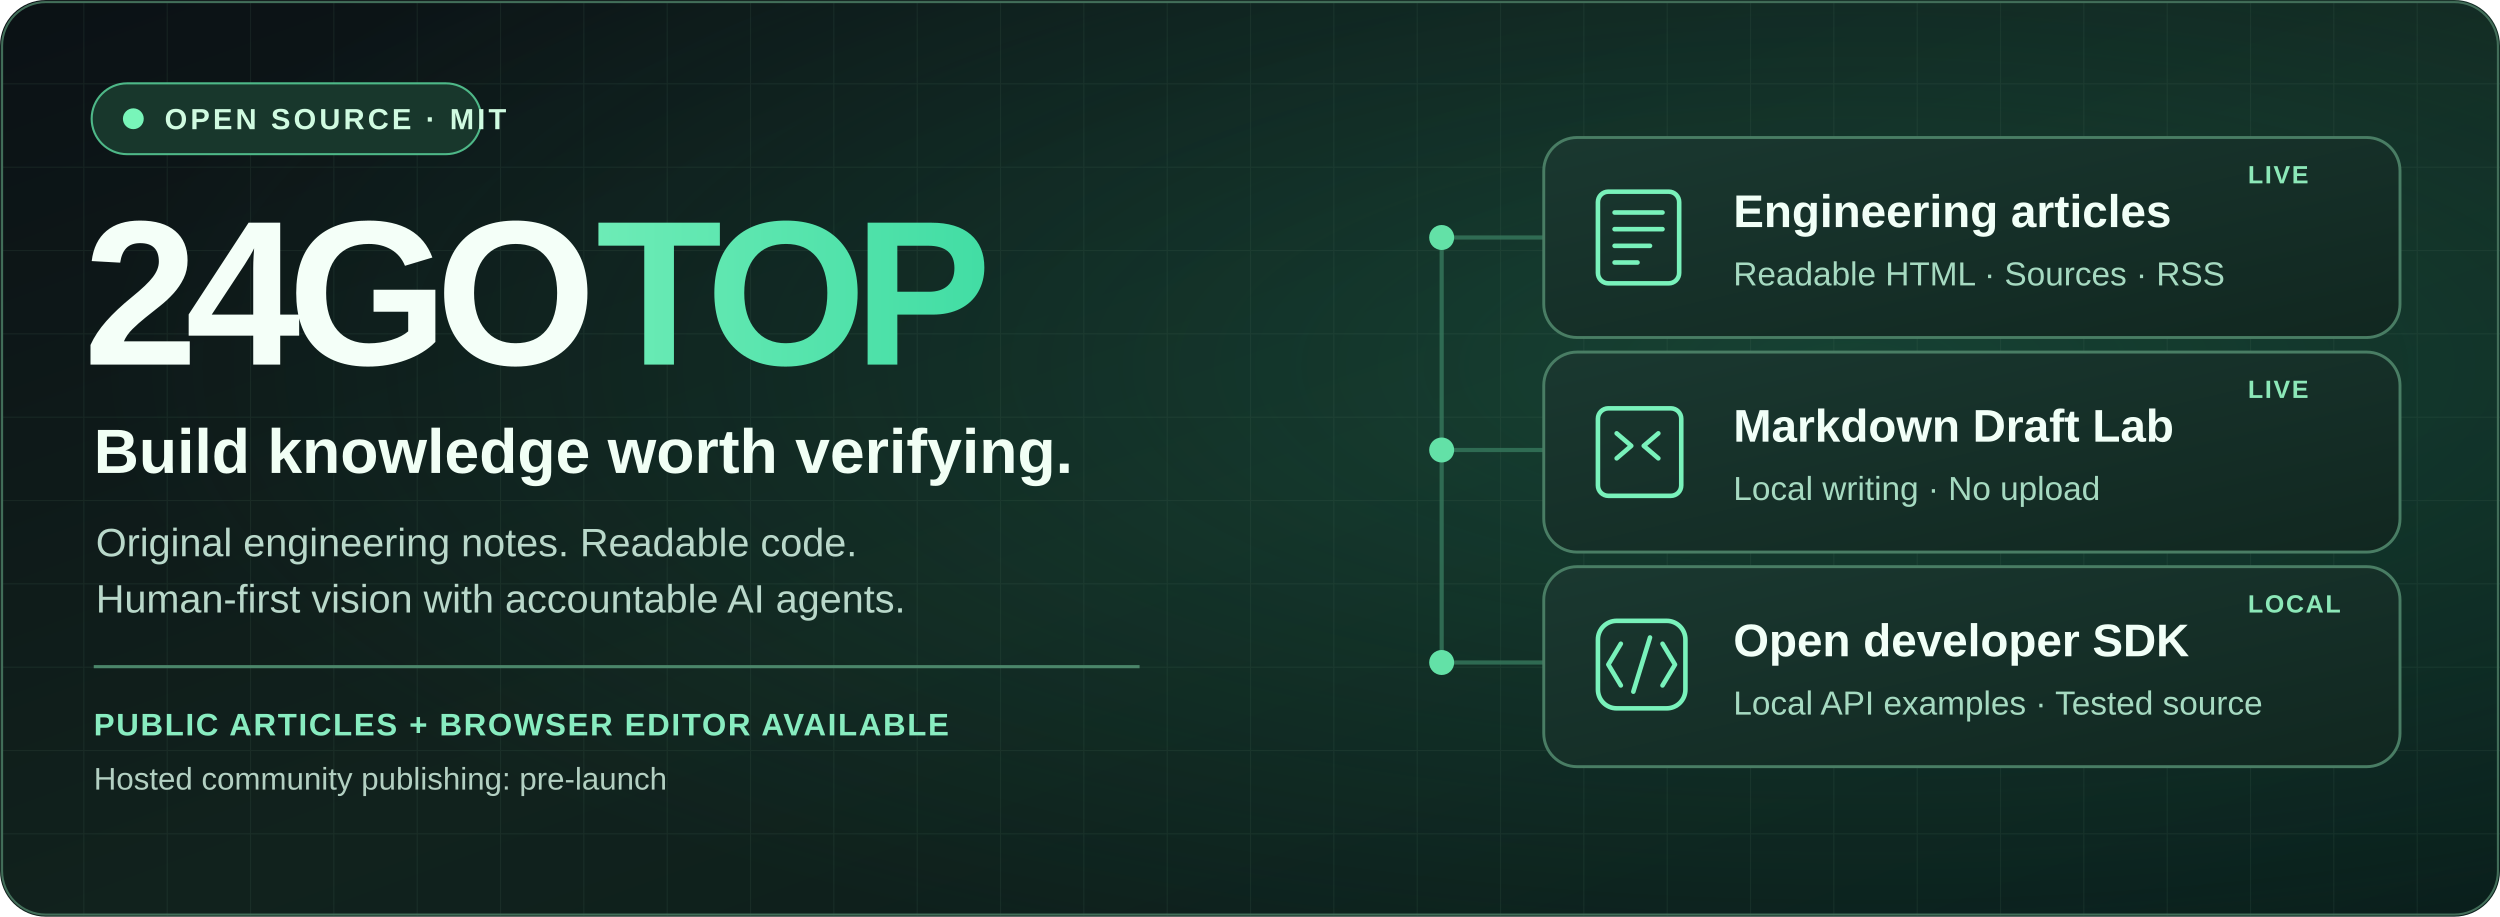
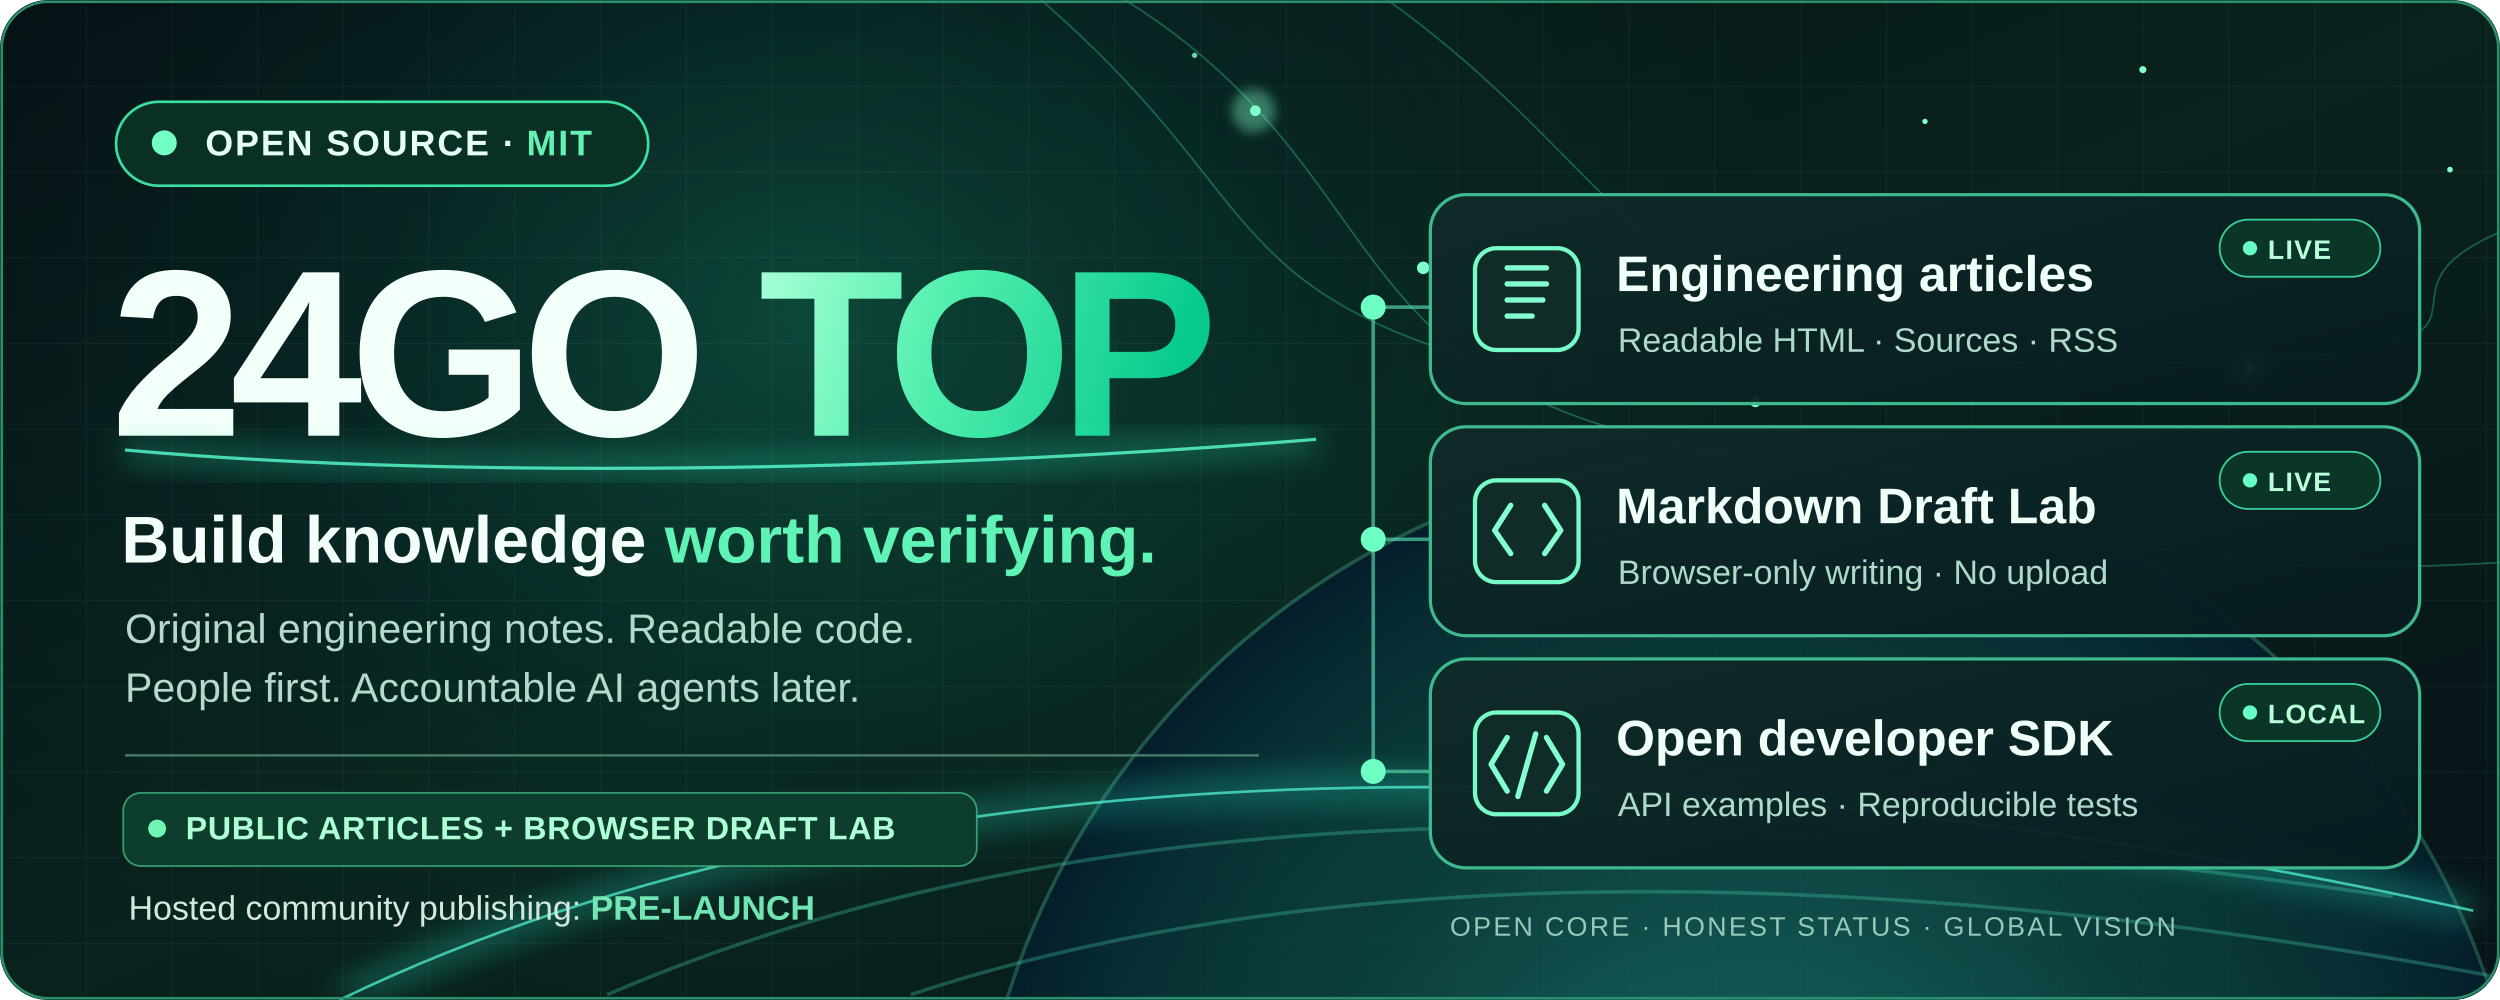
- <svg xmlns="http://www.w3.org/2000/svg" width="1200" height="440" viewBox="0 0 1200 440" role="img" aria-labelledby="title desc">
+ <svg xmlns="http://www.w3.org/2000/svg" width="1400" height="560" viewBox="0 0 1400 560" role="img" aria-labelledby="title desc">
  <defs>
-     <linearGradient id="bg" x1="0" y1="0" x2="1" y2="1">
-       <stop stop-color="#0B1115" />
-       <stop offset=".52" stop-color="#11221D" />
-       <stop offset="1" stop-color="#091C1A" />
+     <linearGradient id="background" x1="0" y1="0" x2="1" y2="1">
+       <stop stop-color="#050E13" />
+       <stop offset=".5" stop-color="#09221D" />
+       <stop offset="1" stop-color="#071318" />
    </linearGradient>
-     <linearGradient id="green" x1="0" y1="0" x2="1" y2="0">
-       <stop stop-color="#A5FFCE" />
-       <stop offset="1" stop-color="#42DDA4" />
+     <linearGradient id="mint" x1="0" y1="0" x2="1" y2=".1">
+       <stop stop-color="#A6FFD6" />
+       <stop offset=".45" stop-color="#4FEEAD" />
+       <stop offset="1" stop-color="#05C98D" />
    </linearGradient>
-     <linearGradient id="card" x1="0" y1="0" x2="1" y2="1">
-       <stop stop-color="#1A3830" />
-       <stop offset="1" stop-color="#112720" />
+     <linearGradient id="card" x1="0" y1="0" x2="1" y2=".8">
+       <stop stop-color="#102B29" stop-opacity=".97" />
+       <stop offset="1" stop-color="#081C20" stop-opacity=".95" />
    </linearGradient>
-     <radialGradient id="halo" cx="74%" cy="40%" r="70%">
-       <stop stop-color="#207F5D" stop-opacity=".34" />
-       <stop offset="1" stop-color="#207F5D" stop-opacity="0" />
+     <radialGradient id="ambient">
+       <stop stop-color="#1BD19D" stop-opacity=".35" />
+       <stop offset=".55" stop-color="#0A8B71" stop-opacity=".12" />
+       <stop offset="1" stop-color="#0A8B71" stop-opacity="0" />
    </radialGradient>
-     <pattern id="grid" width="40" height="40" patternUnits="userSpaceOnUse">
-       <path d="M40 0H0V40" stroke="#517362" stroke-opacity=".15" fill="none" />
+     <radialGradient id="planet">
+       <stop stop-color="#1B8B84" stop-opacity=".82" />
+       <stop offset=".63" stop-color="#0D514D" stop-opacity=".6" />
+       <stop offset="1" stop-color="#041D2A" stop-opacity=".98" />
+     </radialGradient>
+     <pattern id="grid" width="48" height="48" patternUnits="userSpaceOnUse">
+       <path d="M48 0H0V48" fill="none" stroke="#8CDABA" stroke-opacity=".065" />
    </pattern>
+     <filter id="soft-glow" x="-50%" y="-50%" width="200%" height="200%">
+       <feGaussianBlur stdDeviation="8" />
+     </filter>
+     <filter id="glow" x="-100%" y="-100%" width="300%" height="300%">
+       <feGaussianBlur stdDeviation="3" />
+     </filter>
+     <clipPath id="bounds">
+       <rect width="1400" height="560" rx="27" />
+     </clipPath>
  </defs>
-   <rect width="1200" height="440" rx="22" fill="url(#bg)" />
-   <rect width="1200" height="440" rx="22" fill="url(#halo)" />
-   <rect width="1200" height="440" rx="22" fill="url(#grid)" />
-   <g font-family="Arial,Helvetica,sans-serif">
-     <rect x="44" y="40" width="187" height="34" rx="17" fill="#18372C" stroke="#4EB888" />
-     <circle cx="64" cy="57" r="5" fill="#78F5B9" />
-     <text x="79" y="62" fill="#D0FBE1" font-size="14" font-weight="700" letter-spacing="1.5">OPEN SOURCE · MIT</text>
-     <text x="40" y="175" font-size="99" font-weight="900" letter-spacing="-6" fill="#F4FFF8">24GO<tspan fill="url(#green)">TOP</tspan>
-     </text>
-     <text x="45" y="227" font-size="30" font-weight="700" fill="#F1FFF5">Build knowledge worth verifying.</text>
-     <text x="46" y="267" font-size="19" fill="#B9D8CA">Original engineering notes. Readable code.</text>
-     <text x="46" y="294" font-size="19" fill="#B9D8CA">Human-first vision with accountable AI agents.</text>
-     <path d="M45 320H547" stroke="#4B866A" stroke-width="1.5" />
-     <text x="45" y="353" font-size="15" font-weight="700" letter-spacing=".8" fill="#88ECC0">PUBLIC ARTICLES + BROWSER EDITOR AVAILABLE</text>
-     <text x="45" y="379" font-size="15" fill="#B3D0C2">Hosted community publishing: pre-launch</text>
-     <g stroke="#36785C" stroke-width="2" fill="none" opacity=".8">
-       <path d="M692 114V318M692 114H741M692 216H741M692 318H741" />
+   <g clip-path="url(#bounds)">
+     <rect width="1400" height="560" fill="url(#background)" />
+     <rect x="-110" y="-270" width="1120" height="890" fill="url(#ambient)" opacity=".7" />
+     <rect width="1400" height="560" fill="url(#grid)" />
+     <circle cx="980" cy="690" r="435" fill="url(#planet)" />
+     <circle cx="980" cy="690" r="436" fill="none" stroke="#61EFC4" stroke-opacity=".25" stroke-width="2" />
+     <path d="M340 557C592 449 903 439 1340 502M510 557C736 482 1055 479 1440 555" fill="none" stroke="#47DAB0" stroke-width="2" stroke-opacity=".3" />
+     <path d="M190 560C503 409 945 412 1385 510" fill="none" stroke="#25EFC4" stroke-width="17" opacity=".26" filter="url(#soft-glow)" />
+     <path d="M190 560C503 409 945 412 1385 510" fill="none" stroke="#56FFDF" stroke-width="1.5" opacity=".68" />
+     <g fill="none" stroke="#37D7A6" opacity=".34">
+       <path d="M630 0C784 96 744 218 958 252S1191 328 1400 315" />
+       <path d="M777 0C929 109 916 208 1187 204S1306 170 1400 130" />
+       <path d="M583 0C711 111 679 162 845 207" />
    </g>
-     <circle cx="692" cy="114" r="6" fill="#63E1A7" />
-     <circle cx="692" cy="216" r="6" fill="#63E1A7" />
-     <circle cx="692" cy="318" r="6" fill="#63E1A7" />
-     <g fill="url(#card)" stroke="#497D64" stroke-width="1.4">
-       <rect x="741" y="66" width="411" height="96" rx="16" />
-       <rect x="741" y="169" width="411" height="96" rx="16" />
-       <rect x="741" y="272" width="411" height="96" rx="16" />
+     <g fill="#81FFCC">
+       <circle cx="703" cy="62" r="3" />
+       <circle cx="797" cy="150" r="3.5" />
+       <circle cx="983" cy="225" r="3" />
+       <circle cx="1260" cy="206" r="3" />
+       <circle cx="702" cy="62" r="12" opacity=".4" filter="url(#glow)" />
+       <circle cx="1260" cy="206" r="10" opacity=".35" filter="url(#glow)" />
+       <circle cx="669" cy="31" r="1.5" opacity=".8" />
+       <circle cx="1200" cy="39" r="2" />
+       <circle cx="1078" cy="68" r="1.5" />
+       <circle cx="1372" cy="95" r="1.6" />
    </g>
-     <g stroke="#79F2BB" fill="none" stroke-width="2.2" stroke-linecap="round" stroke-linejoin="round">
-       <rect x="767" y="92" width="39" height="44" rx="5" />
-       <path d="M775 102H798M775 110H798M775 118H792M775 126H786" />
-       <rect x="767" y="196" width="40" height="42" rx="5" />
-       <path d="M776 208L783 214L776 220M796 208L789 214L796 220" />
-       <rect x="767" y="298" width="42" height="42" rx="9" />
-       <path d="M778 309L772 319L778 329M798 309L804 319L798 329M792 306L784 332" />
+     <g font-family="Arial, Helvetica, sans-serif">
+       <rect x="65" y="57" width="298" height="47" rx="24" fill="#0B3126" fill-opacity=".94" stroke="#3BDFA2" stroke-width="1.5" />
+       <circle cx="92" cy="80" r="7" fill="#71FFC4" />
+       <text x="115" y="87" font-size="20" font-weight="800" letter-spacing="1.1" fill="#E5FFF4">OPEN SOURCE · <tspan fill="#63F2B4">MIT</tspan>
+       </text>
+       <text x="62" y="244" font-size="133" font-weight="900" letter-spacing="-7" fill="#F3FFF9">24GO</text>
+       <text x="425" y="244" font-size="133" font-weight="900" letter-spacing="-7" fill="url(#mint)">TOP</text>
+       <path d="M70 252C270 270 544 262 737 246" fill="none" stroke="#2BFAC0" stroke-width="14" opacity=".26" filter="url(#soft-glow)" />
+       <path d="M70 252C270 270 544 262 737 246" fill="none" stroke="#59FFD0" stroke-width="1.8" opacity=".8" />
+       <text x="68" y="315" font-size="37" font-weight="800" fill="#F4FFF9">Build knowledge <tspan fill="#60F3B6">worth verifying.</tspan>
+       </text>
+       <text x="70" y="360" font-size="23" fill="#B5D9CD">Original engineering notes. Readable code.</text>
+       <text x="70" y="393" font-size="23" fill="#B5D9CD">People first. Accountable AI agents later.</text>
+       <path d="M70 423H705" stroke="#528E79" stroke-width="1.4" stroke-opacity=".8" />
+       <rect x="69" y="444" width="478" height="41" rx="10" fill="#0D3E2D" stroke="#48C992" stroke-opacity=".7" />
+       <circle cx="88" cy="464" r="5" fill="#72F5B4" />
+       <text x="104" y="470" font-size="18" font-weight="800" letter-spacing=".4" fill="#AEFFD6">PUBLIC ARTICLES + BROWSER DRAFT LAB</text>
+       <text x="72" y="515" font-size="19" fill="#D4E8DF">Hosted community publishing: <tspan fill="#72E6B2" font-weight="800">PRE-LAUNCH</tspan>
+       </text>
    </g>
-     <g fill="#F1FFF7" font-size="22" font-weight="700">
-       <text x="832" y="109">Engineering articles</text>
-       <text x="832" y="212">Markdown Draft Lab</text>
-       <text x="832" y="315">Open developer SDK</text>
+     <g stroke="#56D9AD" fill="none" opacity=".66" stroke-width="2">
+       <path d="M769 172V432" />
+       <path d="M769 172H801M769 302H801M769 432H801" />
    </g>
-     <g fill="#A6DAC1" font-size="16">
-       <text x="832" y="137">Readable HTML · Sources · RSS</text>
-       <text x="832" y="240">Local writing · No upload</text>
-       <text x="832" y="343">Local API examples · Tested source</text>
+     <g fill="#6EFFC4">
+       <circle cx="769" cy="172" r="7" />
+       <circle cx="769" cy="302" r="7" />
+       <circle cx="769" cy="432" r="7" />
    </g>
-     <g fill="#8CE8B8" font-size="12" font-weight="700" letter-spacing=".8">
-       <text x="1079" y="88">LIVE</text>
-       <text x="1079" y="191">LIVE</text>
-       <text x="1079" y="294">LOCAL</text>
+     <g fill="url(#card)" stroke="#3EBA8E" stroke-width="1.8">
+       <rect x="801" y="109" width="554" height="117" rx="20" />
+       <rect x="801" y="239" width="554" height="117" rx="20" />
+       <rect x="801" y="369" width="554" height="117" rx="20" />
+     </g>
+     <g fill="#102C29" stroke="#77FBC8" stroke-width="2.4">
+       <rect x="826" y="139" width="58" height="57" rx="12" />
+       <rect x="826" y="269" width="58" height="57" rx="12" />
+       <rect x="826" y="399" width="58" height="57" rx="12" />
+     </g>
+     <g fill="none" stroke="#83FFD0" stroke-width="3" stroke-linecap="round" stroke-linejoin="round">
+       <path d="M844 150H866M844 159H866M844 168H864M844 177H858" />
+       <path d="M846 283L837 297L846 310M865 283L874 297L865 310" />
+       <path d="M844 413L835 428L844 443M866 413L875 428L866 443M860 411L850 446" />
+     </g>
+     <g font-family="Arial, Helvetica, sans-serif">
+       <g fill="#F1FFF9" font-size="28" font-weight="800">
+         <text x="905" y="163">Engineering articles</text>
+         <text x="905" y="293">Markdown Draft Lab</text>
+         <text x="905" y="423">Open developer SDK</text>
+       </g>
+       <g fill="#AEDACB" font-size="19">
+         <text x="906" y="197">Readable HTML · Sources · RSS</text>
+         <text x="906" y="327">Browser-only writing · No upload</text>
+         <text x="906" y="457">API examples · Reproducible tests</text>
+       </g>
+       <g>
+         <rect x="1243" y="123" width="90" height="32" rx="16" fill="#0B3529" stroke="#35D39A" />
+         <rect x="1243" y="253" width="90" height="32" rx="16" fill="#0B3529" stroke="#35D39A" />
+         <rect x="1243" y="383" width="90" height="32" rx="16" fill="#0B3529" stroke="#35D39A" />
+         <circle cx="1260" cy="139" r="4" fill="#66FFC5" />
+         <circle cx="1260" cy="269" r="4" fill="#66FFC5" />
+         <circle cx="1260" cy="399" r="4" fill="#66FFC5" />
+         <g fill="#B9FFD8" font-size="15" font-weight="800" letter-spacing=".7">
+           <text x="1270" y="145">LIVE</text>
+           <text x="1270" y="275">LIVE</text>
+           <text x="1270" y="405">LOCAL</text>
+         </g>
+       </g>
+       <text x="812" y="524" font-size="15" letter-spacing="1.3" fill="#96C8B7">OPEN CORE · HONEST STATUS · GLOBAL VISION</text>
    </g>
  </g>
-   <rect x="1" y="1" width="1198" height="438" rx="21" stroke="#426E59" fill="none" />
+   <rect x="1" y="1" width="1398" height="558" rx="26" fill="none" stroke="#2A906B" stroke-width="1.4" />
</svg>
